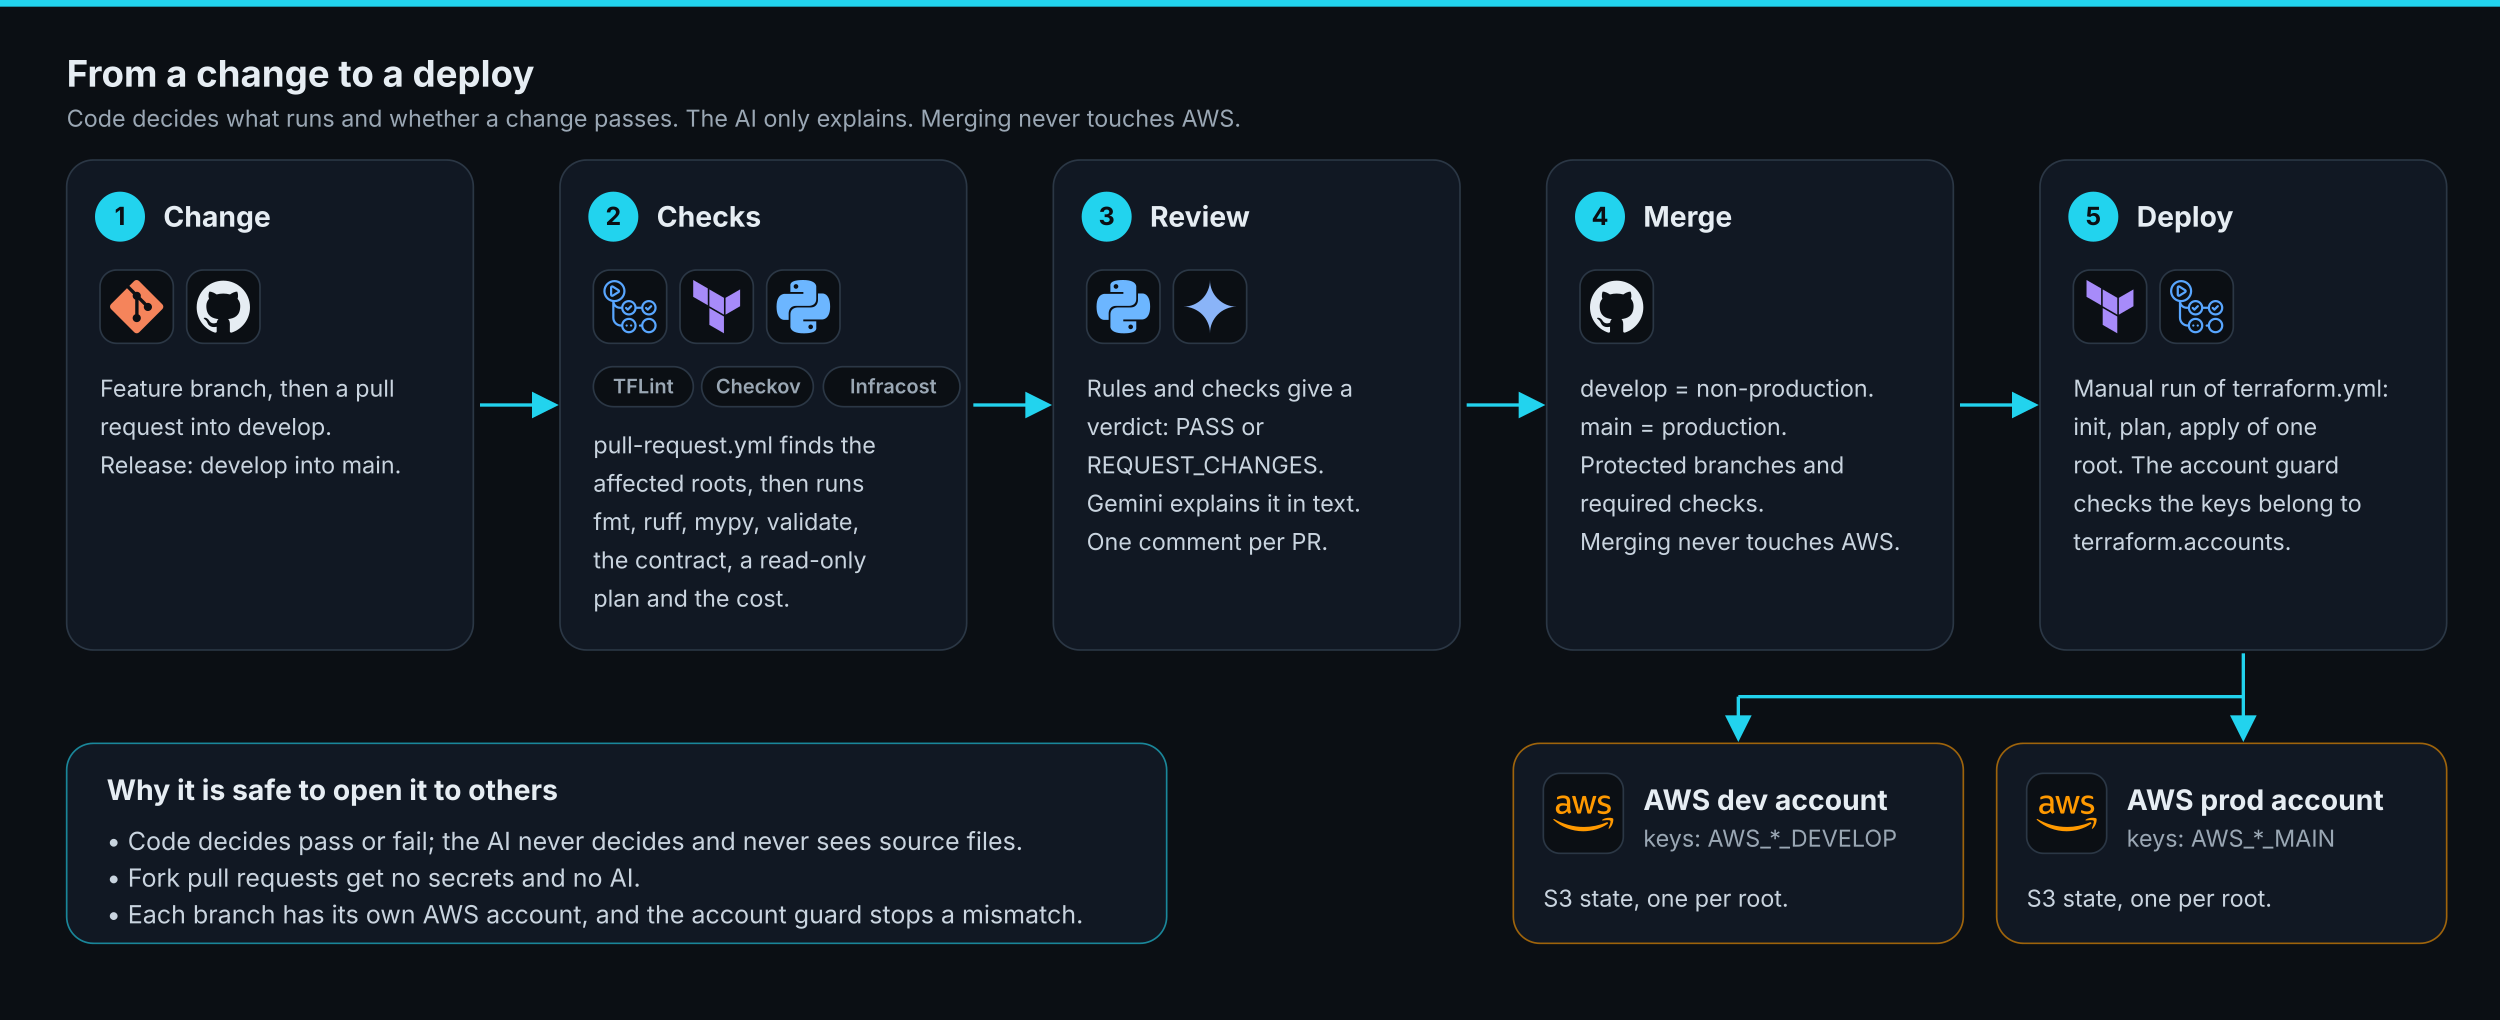
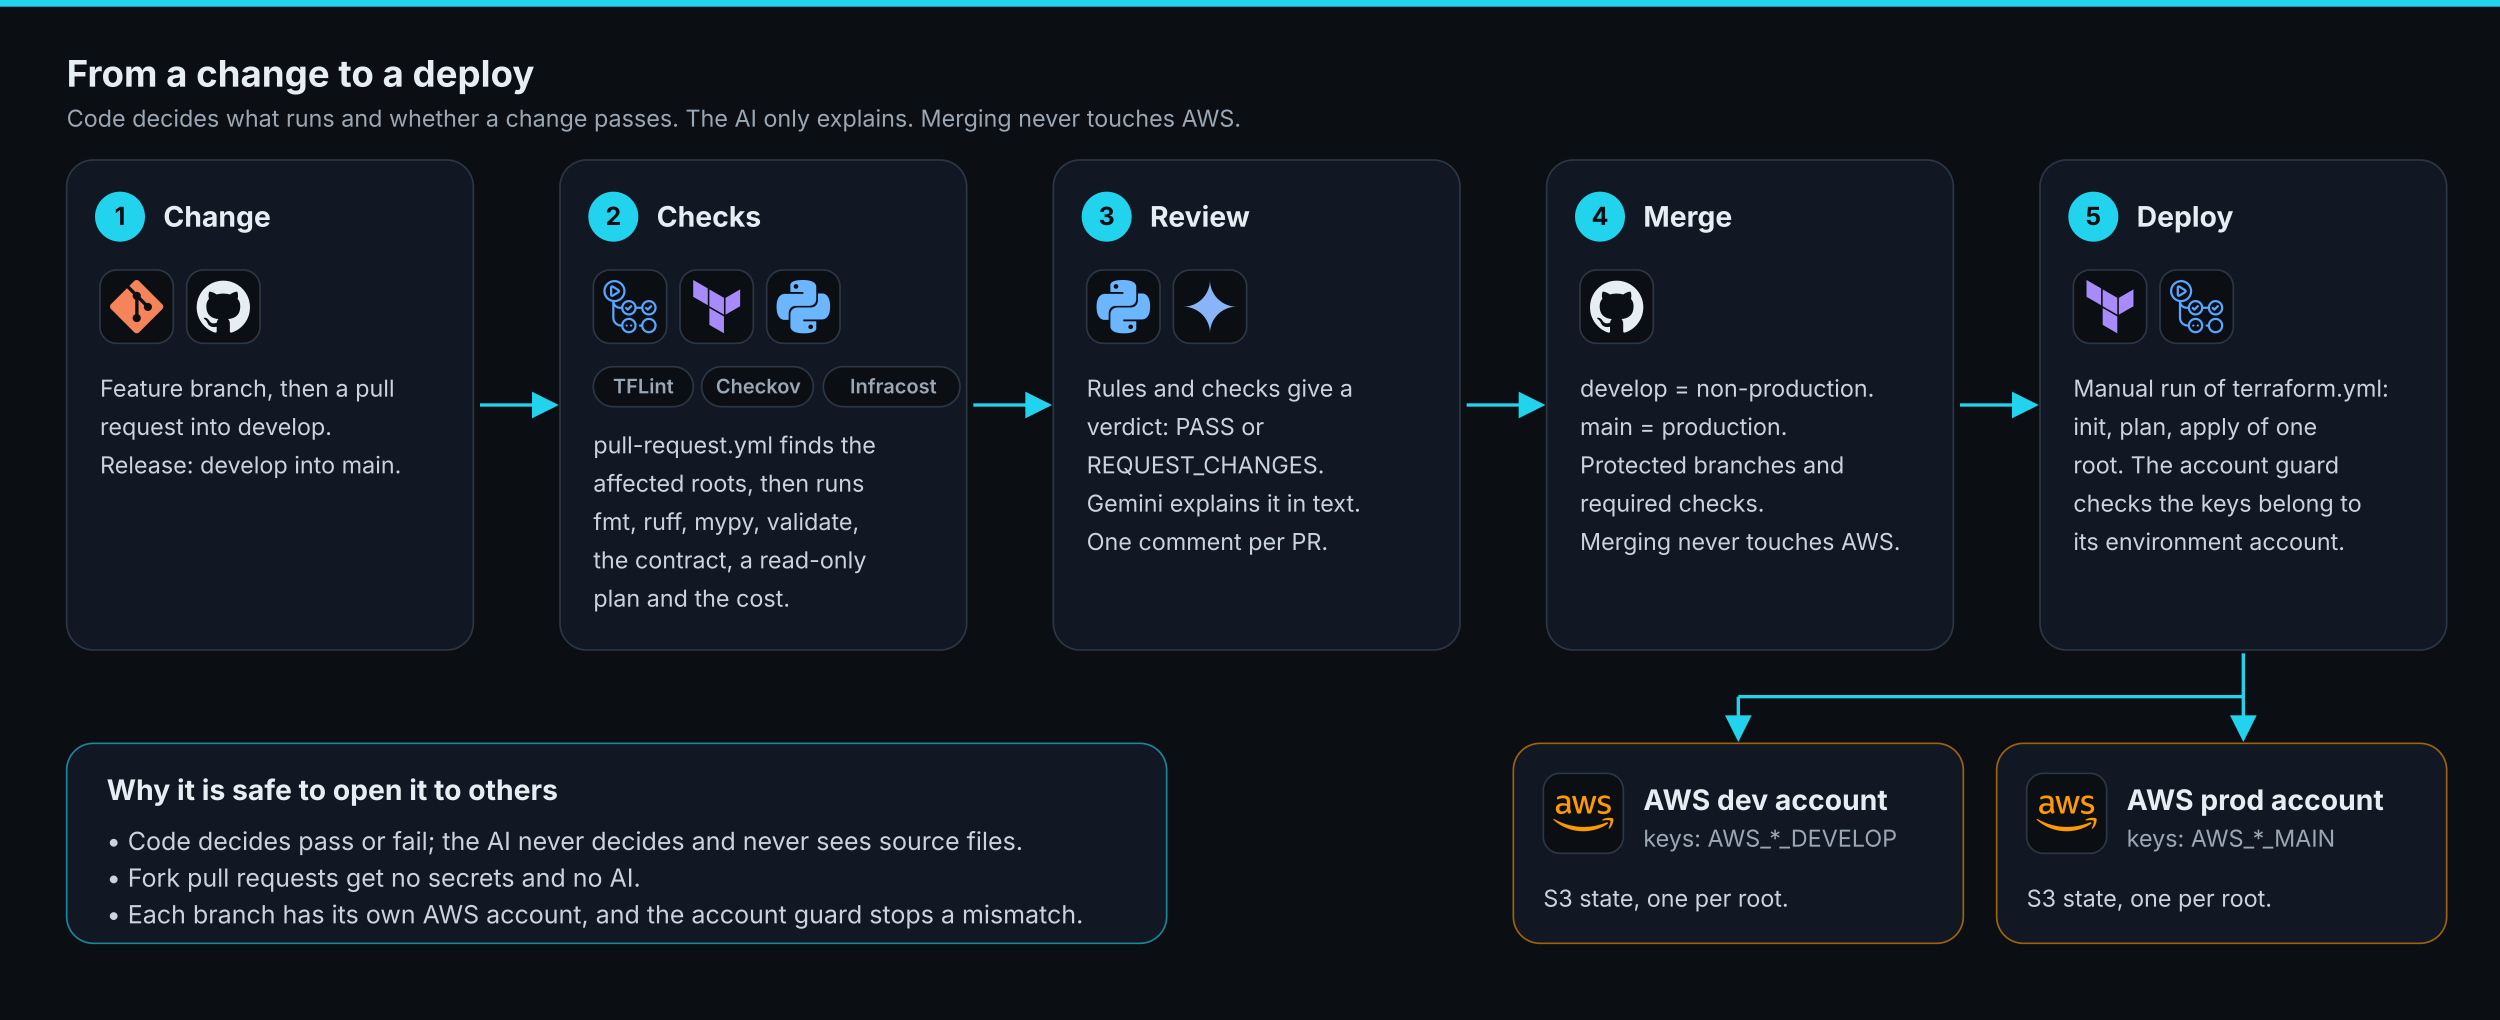
<svg xmlns="http://www.w3.org/2000/svg" viewBox="0 0 1500 612" role="img" aria-label="Terraform-ia architecture: change, checks, review, merge and manual deploy">
  <style>text{font-family:Inter,"Segoe UI",Helvetica,Arial,sans-serif;fill:#C9D4DF}.title{font-size:17px;font-weight:700;fill:#E6EDF3}.line{font-size:14px}.chip{font-size:12px;font-weight:600;fill:#9AA7B4}.h{font-size:22px;font-weight:700;fill:#E6EDF3}.sub{font-size:14px;fill:#9AA7B4}.num{font-size:15px;font-weight:700;fill:#0B0F14}.note{font-size:15px}</style>
  <defs>
    <marker id="arrow" viewBox="0 0 10 10" refX="8" refY="5" markerWidth="8" markerHeight="8" orient="auto-start-reverse">
      <path d="M0 0L10 5L0 10z" fill="#22D3EE" />
    </marker>
  </defs>
  <rect width="1500" height="612" fill="#0B0F14" />
  <rect width="1500" height="4" fill="#22D3EE" />
  <text x="40" y="52" class="h">From a change to a deploy</text>
  <text x="40" y="76" class="sub">Code decides what runs and whether a change passes. The AI only explains. Merging never touches AWS.</text>
  <rect x="40" y="96" width="244" height="294" rx="16" fill="#111823" stroke="#2B3745" />
  <circle cx="72" cy="130" r="15" fill="#22D3EE" />
  <text x="72" y="135" class="num" text-anchor="middle">1</text>
  <text x="98" y="136" class="title">Change</text>
  <rect x="60" y="162" width="44" height="44" rx="10" fill="#0B0F14" stroke="#2B3745" />
  <g transform="translate(66.0 168.0) scale(1.333)" fill="#F5845B">
    <path d="M23.546 10.93L13.067.452c-.604-.603-1.582-.603-2.188 0L8.708 2.627l2.76 2.76c.645-.215 1.379-.07 1.889.441.516.515.658 1.258.438 1.9l2.658 2.66c.645-.223 1.387-.078 1.9.435.721.72.721 1.884 0 2.604-.719.719-1.881.719-2.6 0-.539-.541-.674-1.337-.404-1.996L12.86 8.955v6.525c.176.086.342.203.488.348.713.721.713 1.883 0 2.6-.719.721-1.889.721-2.609 0-.719-.719-.719-1.879 0-2.598.182-.18.387-.316.605-.406V8.835c-.217-.091-.424-.222-.6-.401-.545-.545-.676-1.342-.396-2.009L7.636 3.7.45 10.881c-.6.605-.6 1.584 0 2.189l10.48 10.477c.604.604 1.582.604 2.186 0l10.43-10.43c.605-.603.605-1.582 0-2.187" />
  </g>
  <rect x="112" y="162" width="44" height="44" rx="10" fill="#0B0F14" stroke="#2B3745" />
  <g transform="translate(118.0 168.0) scale(1.333)" fill="#E6EDF3">
    <path d="M12 .297c-6.63 0-12 5.373-12 12 0 5.303 3.438 9.8 8.205 11.385.6.113.82-.258.82-.577 0-.285-.01-1.04-.015-2.04-3.338.724-4.042-1.61-4.042-1.61C4.422 18.07 3.633 17.7 3.633 17.7c-1.087-.744.084-.729.084-.729 1.205.084 1.838 1.236 1.838 1.236 1.07 1.835 2.809 1.305 3.495.998.108-.776.417-1.305.76-1.605-2.665-.3-5.466-1.332-5.466-5.93 0-1.31.465-2.38 1.235-3.22-.135-.303-.54-1.523.105-3.176 0 0 1.005-.322 3.3 1.23.96-.267 1.98-.399 3-.405 1.02.006 2.04.138 3 .405 2.28-1.552 3.285-1.23 3.285-1.23.645 1.653.24 2.873.12 3.176.765.84 1.23 1.91 1.23 3.22 0 4.61-2.805 5.625-5.475 5.92.42.36.81 1.096.81 2.22 0 1.606-.015 2.896-.015 3.286 0 .315.21.69.825.57C20.565 22.092 24 17.592 24 12.297c0-6.627-5.373-12-12-12" />
  </g>
  <text x="60" y="238" class="line">Feature branch, then a pull</text>
  <text x="60" y="261" class="line">request into develop.</text>
  <text x="60" y="284" class="line">Release: develop into main.</text>
  <path d="M288 243 H332" stroke="#22D3EE" stroke-width="2" marker-end="url(#arrow)" />
  <rect x="336" y="96" width="244" height="294" rx="16" fill="#111823" stroke="#2B3745" />
  <circle cx="368" cy="130" r="15" fill="#22D3EE" />
  <text x="368" y="135" class="num" text-anchor="middle">2</text>
  <text x="394" y="136" class="title">Checks</text>
  <rect x="356" y="162" width="44" height="44" rx="10" fill="#0B0F14" stroke="#2B3745" />
  <g transform="translate(362.0 168.0) scale(1.333)" fill="#58A6FF">
    <path d="M10.984 13.836a.5.5 0 0 1-.353-.146l-.745-.743a.5.5 0 1 1 .706-.708l.392.391 1.181-1.18a.5.5 0 0 1 .708.707l-1.535 1.533a.504.504 0 0 1-.354.146zm9.353-.147l1.534-1.532a.5.5 0 0 0-.707-.707l-1.181 1.18-.392-.391a.5.5 0 1 0-.706.708l.746.743a.497.497 0 0 0 .706-.001zM4.527 7.452l2.557-1.585A1 1 0 0 0 7.09 4.17L4.533 2.56A1 1 0 0 0 3 3.406v3.196a1.001 1.001 0 0 0 1.527.85zm2.03-2.436L4 6.602V3.406l2.557 1.61zM24 12.5c0 1.93-1.57 3.5-3.5 3.5a3.503 3.503 0 0 1-3.46-3h-2.08a3.503 3.503 0 0 1-3.46 3 3.502 3.502 0 0 1-3.46-3h-.558c-.972 0-1.85-.399-2.482-1.042V17c0 1.654 1.346 3 3 3h.04c.244-1.693 1.7-3 3.46-3 1.93 0 3.5 1.57 3.5 3.5S13.43 24 11.5 24a3.502 3.502 0 0 1-3.46-3H8c-2.206 0-4-1.794-4-4V9.899A5.008 5.008 0 0 1 0 5c0-2.757 2.243-5 5-5s5 2.243 5 5a5.005 5.005 0 0 1-4.952 4.998A2.482 2.482 0 0 0 7.482 12h.558c.244-1.693 1.7-3 3.46-3a3.502 3.502 0 0 1 3.46 3h2.08a3.503 3.503 0 0 1 3.46-3c1.93 0 3.5 1.57 3.5 3.5zm-15 8c0 1.378 1.122 2.5 2.5 2.5s2.5-1.122 2.5-2.5-1.122-2.5-2.5-2.5S9 19.122 9 20.5zM5 9c2.206 0 4-1.794 4-4S7.206 1 5 1 1 2.794 1 5s1.794 4 4 4zm9 3.5c0-1.378-1.122-2.5-2.5-2.5S9 11.122 9 12.5s1.122 2.5 2.5 2.5 2.5-1.122 2.5-2.5zm9 0c0-1.378-1.122-2.5-2.5-2.5S18 11.122 18 12.5s1.122 2.5 2.5 2.5 2.5-1.122 2.5-2.5zm-13 8a.5.5 0 1 0 1 0 .5.5 0 0 0-1 0zm2 0a.5.5 0 1 0 1 0 .5.5 0 0 0-1 0zm12 0c0 1.93-1.57 3.5-3.5 3.5a3.503 3.503 0 0 1-3.46-3.002c-.007.001-.013.005-.021.005l-.506.017h-.017a.5.5 0 0 1-.016-.999l.506-.017c.018-.002.035.006.052.007A3.503 3.503 0 0 1 20.5 17c1.93 0 3.5 1.57 3.5 3.5zm-1 0c0-1.378-1.122-2.5-2.5-2.5S18 19.122 18 20.5s1.122 2.5 2.5 2.5 2.5-1.122 2.5-2.5z" />
  </g>
  <rect x="408" y="162" width="44" height="44" rx="10" fill="#0B0F14" stroke="#2B3745" />
  <g transform="translate(414.0 168.0) scale(1.333)" fill="#A78BFA">
    <path d="M1.44 0v7.575l6.561 3.79V3.787zm21.12 4.227l-6.561 3.791v7.574l6.56-3.787zM8.72 4.23v7.575l6.561 3.787V8.018zm0 8.405v7.575L15.28 24v-7.578z" />
  </g>
  <rect x="460" y="162" width="44" height="44" rx="10" fill="#0B0F14" stroke="#2B3745" />
  <g transform="translate(466.0 168.0) scale(1.333)" fill="#6CB6FF">
    <path d="M14.25.18l.9.2.73.26.59.3.45.32.34.34.25.34.16.33.1.3.04.26.02.2-.01.13V8.5l-.05.63-.13.55-.21.46-.26.38-.3.31-.33.25-.35.19-.35.14-.33.1-.3.07-.26.04-.21.02H8.77l-.69.05-.59.14-.5.22-.41.27-.33.32-.27.35-.2.36-.15.37-.1.35-.07.32-.04.27-.02.21v3.06H3.17l-.21-.03-.28-.07-.32-.12-.35-.18-.36-.26-.36-.36-.35-.46-.32-.59-.28-.73-.21-.88-.14-1.05-.05-1.23.06-1.22.16-1.04.24-.87.32-.71.36-.57.4-.44.42-.33.42-.24.4-.16.36-.1.32-.05.24-.01h.16l.06.01h8.16v-.83H6.18l-.01-2.75-.02-.37.05-.34.11-.31.17-.28.25-.26.31-.23.38-.2.44-.18.51-.15.58-.12.64-.1.71-.06.77-.04.84-.02 1.27.05zm-6.3 1.98l-.23.33-.08.41.08.41.23.34.33.22.41.09.41-.09.33-.22.23-.34.08-.41-.08-.41-.23-.33-.33-.22-.41-.09-.41.09zm13.09 3.95l.28.06.32.12.35.18.36.27.36.35.35.47.32.59.28.73.21.88.14 1.04.05 1.23-.06 1.23-.16 1.04-.24.86-.32.71-.36.57-.4.45-.42.33-.42.24-.4.16-.36.09-.32.05-.24.02-.16-.01h-8.22v.82h5.84l.01 2.76.02.36-.05.34-.11.31-.17.29-.25.25-.31.24-.38.2-.44.17-.51.15-.58.13-.64.09-.71.07-.77.04-.84.01-1.27-.04-1.07-.14-.9-.2-.73-.25-.59-.3-.45-.33-.34-.34-.25-.34-.16-.33-.1-.3-.04-.25-.02-.2.01-.13v-5.34l.05-.64.13-.54.21-.46.26-.38.3-.32.33-.24.35-.2.35-.14.33-.1.3-.06.26-.04.21-.02.13-.01h5.84l.69-.05.59-.14.5-.21.41-.28.33-.32.27-.35.2-.36.15-.36.1-.35.07-.32.04-.28.02-.21V6.07h2.09l.14.01zm-6.47 14.25l-.23.33-.08.41.08.41.23.33.33.23.41.08.41-.08.33-.23.23-.33.08-.41-.08-.41-.23-.33-.33-.23-.41-.08-.41.08z" />
  </g>
  <rect x="356" y="220" width="60" height="24" rx="12" fill="#0B0F14" stroke="#2B3745" />
  <text x="386" y="236" class="chip" text-anchor="middle">TFLint</text>
  <rect x="421" y="220" width="67" height="24" rx="12" fill="#0B0F14" stroke="#2B3745" />
  <text x="455" y="236" class="chip" text-anchor="middle">Checkov</text>
  <rect x="494" y="220" width="82" height="24" rx="12" fill="#0B0F14" stroke="#2B3745" />
  <text x="536" y="236" class="chip" text-anchor="middle">Infracost</text>
  <text x="356" y="272" class="line">pull-request.yml finds the</text>
  <text x="356" y="295" class="line">affected roots, then runs</text>
  <text x="356" y="318" class="line">fmt, ruff, mypy, validate,</text>
  <text x="356" y="341" class="line">the contract, a read-only</text>
  <text x="356" y="364" class="line">plan and the cost.</text>
  <path d="M584 243 H628" stroke="#22D3EE" stroke-width="2" marker-end="url(#arrow)" />
  <rect x="632" y="96" width="244" height="294" rx="16" fill="#111823" stroke="#2B3745" />
  <circle cx="664" cy="130" r="15" fill="#22D3EE" />
  <text x="664" y="135" class="num" text-anchor="middle">3</text>
  <text x="690" y="136" class="title">Review</text>
  <rect x="652" y="162" width="44" height="44" rx="10" fill="#0B0F14" stroke="#2B3745" />
  <g transform="translate(658.0 168.0) scale(1.333)" fill="#6CB6FF">
    <path d="M14.25.18l.9.2.73.26.59.3.45.32.34.34.25.34.16.33.1.3.04.26.02.2-.01.13V8.5l-.05.63-.13.55-.21.46-.26.38-.3.31-.33.25-.35.19-.35.14-.33.1-.3.07-.26.04-.21.02H8.77l-.69.05-.59.14-.5.22-.41.27-.33.32-.27.35-.2.36-.15.37-.1.35-.07.32-.04.27-.02.21v3.06H3.17l-.21-.03-.28-.07-.32-.12-.35-.18-.36-.26-.36-.36-.35-.46-.32-.59-.28-.73-.21-.88-.14-1.05-.05-1.23.06-1.22.16-1.04.24-.87.32-.71.36-.57.4-.44.42-.33.42-.24.4-.16.36-.1.32-.05.24-.01h.16l.06.01h8.16v-.83H6.18l-.01-2.75-.02-.37.05-.34.11-.31.17-.28.25-.26.31-.23.38-.2.44-.18.51-.15.58-.12.64-.1.71-.06.77-.04.84-.02 1.27.05zm-6.3 1.98l-.23.33-.08.41.08.41.23.34.33.22.41.09.41-.09.33-.22.23-.34.08-.41-.08-.41-.23-.33-.33-.22-.41-.09-.41.09zm13.09 3.95l.28.06.32.12.35.18.36.27.36.35.35.47.32.59.28.73.21.88.14 1.04.05 1.23-.06 1.23-.16 1.04-.24.86-.32.71-.36.57-.4.45-.42.33-.42.24-.4.16-.36.09-.32.05-.24.02-.16-.01h-8.22v.82h5.84l.01 2.76.02.36-.05.34-.11.31-.17.29-.25.25-.31.24-.38.2-.44.17-.51.15-.58.13-.64.09-.71.07-.77.04-.84.01-1.27-.04-1.07-.14-.9-.2-.73-.25-.59-.3-.45-.33-.34-.34-.25-.34-.16-.33-.1-.3-.04-.25-.02-.2.01-.13v-5.34l.05-.64.13-.54.21-.46.26-.38.3-.32.33-.24.35-.2.35-.14.33-.1.3-.06.26-.04.21-.02.13-.01h5.84l.69-.05.59-.14.5-.21.41-.28.33-.32.27-.35.2-.36.15-.36.1-.35.07-.32.04-.28.02-.21V6.07h2.09l.14.01zm-6.47 14.25l-.23.33-.08.41.08.41.23.33.33.23.41.08.41-.08.33-.23.23-.33.08-.41-.08-.41-.23-.33-.33-.23-.41-.08-.41.08z" />
  </g>
  <rect x="704" y="162" width="44" height="44" rx="10" fill="#0B0F14" stroke="#2B3745" />
  <g transform="translate(710.0 168.0) scale(1.333)" fill="#8AB4F8">
    <path d="M11.04 19.32Q12 21.51 12 24q0-2.49.93-4.68.96-2.19 2.58-3.81t3.81-2.55Q21.51 12 24 12q-2.49 0-4.68-.93a12.3 12.3 0 0 1-3.81-2.58 12.3 12.3 0 0 1-2.58-3.81Q12 2.49 12 0q0 2.49-.96 4.68-.93 2.19-2.55 3.81a12.3 12.3 0 0 1-3.81 2.58Q2.49 12 0 12q2.49 0 4.68.96 2.19.93 3.81 2.55t2.55 3.81" />
  </g>
  <text x="652" y="238" class="line">Rules and checks give a</text>
  <text x="652" y="261" class="line">verdict: PASS or</text>
  <text x="652" y="284" class="line">REQUEST_CHANGES.</text>
  <text x="652" y="307" class="line">Gemini explains it in text.</text>
  <text x="652" y="330" class="line">One comment per PR.</text>
  <path d="M880 243 H924" stroke="#22D3EE" stroke-width="2" marker-end="url(#arrow)" />
  <rect x="928" y="96" width="244" height="294" rx="16" fill="#111823" stroke="#2B3745" />
  <circle cx="960" cy="130" r="15" fill="#22D3EE" />
  <text x="960" y="135" class="num" text-anchor="middle">4</text>
  <text x="986" y="136" class="title">Merge</text>
  <rect x="948" y="162" width="44" height="44" rx="10" fill="#0B0F14" stroke="#2B3745" />
  <g transform="translate(954.0 168.0) scale(1.333)" fill="#E6EDF3">
    <path d="M12 .297c-6.63 0-12 5.373-12 12 0 5.303 3.438 9.8 8.205 11.385.6.113.82-.258.82-.577 0-.285-.01-1.04-.015-2.04-3.338.724-4.042-1.61-4.042-1.61C4.422 18.07 3.633 17.7 3.633 17.7c-1.087-.744.084-.729.084-.729 1.205.084 1.838 1.236 1.838 1.236 1.07 1.835 2.809 1.305 3.495.998.108-.776.417-1.305.76-1.605-2.665-.3-5.466-1.332-5.466-5.93 0-1.31.465-2.38 1.235-3.22-.135-.303-.54-1.523.105-3.176 0 0 1.005-.322 3.3 1.23.96-.267 1.98-.399 3-.405 1.02.006 2.04.138 3 .405 2.28-1.552 3.285-1.23 3.285-1.23.645 1.653.24 2.873.12 3.176.765.84 1.23 1.91 1.23 3.22 0 4.61-2.805 5.625-5.475 5.92.42.36.81 1.096.81 2.22 0 1.606-.015 2.896-.015 3.286 0 .315.21.69.825.57C20.565 22.092 24 17.592 24 12.297c0-6.627-5.373-12-12-12" />
  </g>
  <text x="948" y="238" class="line">develop = non-production.</text>
  <text x="948" y="261" class="line">main = production.</text>
  <text x="948" y="284" class="line">Protected branches and</text>
  <text x="948" y="307" class="line">required checks.</text>
  <text x="948" y="330" class="line">Merging never touches AWS.</text>
  <path d="M1176 243 H1220" stroke="#22D3EE" stroke-width="2" marker-end="url(#arrow)" />
  <rect x="1224" y="96" width="244" height="294" rx="16" fill="#111823" stroke="#2B3745" />
  <circle cx="1256" cy="130" r="15" fill="#22D3EE" />
  <text x="1256" y="135" class="num" text-anchor="middle">5</text>
  <text x="1282" y="136" class="title">Deploy</text>
  <rect x="1244" y="162" width="44" height="44" rx="10" fill="#0B0F14" stroke="#2B3745" />
  <g transform="translate(1250.0 168.0) scale(1.333)" fill="#A78BFA">
    <path d="M1.44 0v7.575l6.561 3.79V3.787zm21.12 4.227l-6.561 3.791v7.574l6.56-3.787zM8.72 4.23v7.575l6.561 3.787V8.018zm0 8.405v7.575L15.28 24v-7.578z" />
  </g>
  <rect x="1296" y="162" width="44" height="44" rx="10" fill="#0B0F14" stroke="#2B3745" />
  <g transform="translate(1302.0 168.0) scale(1.333)" fill="#58A6FF">
    <path d="M10.984 13.836a.5.5 0 0 1-.353-.146l-.745-.743a.5.5 0 1 1 .706-.708l.392.391 1.181-1.18a.5.5 0 0 1 .708.707l-1.535 1.533a.504.504 0 0 1-.354.146zm9.353-.147l1.534-1.532a.5.5 0 0 0-.707-.707l-1.181 1.18-.392-.391a.5.5 0 1 0-.706.708l.746.743a.497.497 0 0 0 .706-.001zM4.527 7.452l2.557-1.585A1 1 0 0 0 7.09 4.17L4.533 2.56A1 1 0 0 0 3 3.406v3.196a1.001 1.001 0 0 0 1.527.85zm2.03-2.436L4 6.602V3.406l2.557 1.61zM24 12.5c0 1.93-1.57 3.5-3.5 3.5a3.503 3.503 0 0 1-3.46-3h-2.08a3.503 3.503 0 0 1-3.46 3 3.502 3.502 0 0 1-3.46-3h-.558c-.972 0-1.85-.399-2.482-1.042V17c0 1.654 1.346 3 3 3h.04c.244-1.693 1.7-3 3.46-3 1.93 0 3.5 1.57 3.5 3.5S13.43 24 11.5 24a3.502 3.502 0 0 1-3.46-3H8c-2.206 0-4-1.794-4-4V9.899A5.008 5.008 0 0 1 0 5c0-2.757 2.243-5 5-5s5 2.243 5 5a5.005 5.005 0 0 1-4.952 4.998A2.482 2.482 0 0 0 7.482 12h.558c.244-1.693 1.7-3 3.46-3a3.502 3.502 0 0 1 3.46 3h2.08a3.503 3.503 0 0 1 3.46-3c1.93 0 3.5 1.57 3.5 3.5zm-15 8c0 1.378 1.122 2.5 2.5 2.5s2.5-1.122 2.5-2.5-1.122-2.5-2.5-2.5S9 19.122 9 20.5zM5 9c2.206 0 4-1.794 4-4S7.206 1 5 1 1 2.794 1 5s1.794 4 4 4zm9 3.5c0-1.378-1.122-2.5-2.5-2.5S9 11.122 9 12.5s1.122 2.5 2.5 2.5 2.5-1.122 2.5-2.5zm9 0c0-1.378-1.122-2.5-2.5-2.5S18 11.122 18 12.5s1.122 2.5 2.5 2.5 2.5-1.122 2.5-2.5zm-13 8a.5.5 0 1 0 1 0 .5.5 0 0 0-1 0zm2 0a.5.5 0 1 0 1 0 .5.5 0 0 0-1 0zm12 0c0 1.93-1.57 3.5-3.5 3.5a3.503 3.503 0 0 1-3.46-3.002c-.007.001-.013.005-.021.005l-.506.017h-.017a.5.5 0 0 1-.016-.999l.506-.017c.018-.002.035.006.052.007A3.503 3.503 0 0 1 20.5 17c1.93 0 3.5 1.57 3.5 3.5zm-1 0c0-1.378-1.122-2.5-2.5-2.5S18 19.122 18 20.5s1.122 2.5 2.5 2.5 2.5-1.122 2.5-2.5z" />
  </g>
  <text x="1244" y="238" class="line">Manual run of terraform.yml:</text>
  <text x="1244" y="261" class="line">init, plan, apply of one</text>
  <text x="1244" y="284" class="line">root. The account guard</text>
  <text x="1244" y="307" class="line">checks the keys belong to</text>
-   <text x="1244" y="330" class="line">terraform.accounts.</text>
+   <text x="1244" y="330" class="line">its environment account.</text>
  <path d="M1346 392 V418 H1043" fill="none" stroke="#22D3EE" stroke-width="2" />
  <path d="M1043 418 V442" stroke="#22D3EE" stroke-width="2" marker-end="url(#arrow)" />
  <path d="M1346 418 V442" stroke="#22D3EE" stroke-width="2" marker-end="url(#arrow)" />
  <rect x="908" y="446" width="270" height="120" rx="16" fill="#111823" stroke="#FF9900" stroke-opacity="0.6" />
  <rect x="926" y="464" width="48" height="48" rx="10" fill="#0B0F14" stroke="#2B3745" />
  <g transform="translate(932.0 470.0) scale(1.500)" fill="#FF9900">
    <path d="M6.763 10.036c0 .296.032.535.088.71.064.176.144.368.256.576.04.063.056.127.056.183 0 .08-.048.16-.152.24l-.503.335a.383.383 0 0 1-.208.072c-.08 0-.16-.04-.239-.112a2.47 2.47 0 0 1-.287-.375 6.18 6.18 0 0 1-.248-.471c-.622.734-1.405 1.101-2.347 1.101-.67 0-1.205-.191-1.596-.574-.391-.384-.59-.894-.59-1.533 0-.678.239-1.23.726-1.644.487-.415 1.133-.623 1.955-.623.272 0 .551.024.846.064.296.04.6.104.918.176v-.583c0-.607-.127-1.03-.375-1.277-.255-.248-.686-.367-1.3-.367-.28 0-.568.031-.863.103-.295.072-.583.16-.862.272a2.287 2.287 0 0 1-.28.104.488.488 0 0 1-.127.023c-.112 0-.168-.08-.168-.247v-.391c0-.128.016-.224.056-.28a.597.597 0 0 1 .224-.167c.279-.144.614-.264 1.005-.36a4.84 4.84 0 0 1 1.246-.151c.95 0 1.644.216 2.091.647.439.43.662 1.085.662 1.963v2.586zm-3.24 1.214c.263 0 .534-.048.822-.144.287-.096.543-.271.758-.51.128-.152.224-.32.272-.512.047-.191.08-.423.08-.694v-.335a6.66 6.66 0 0 0-.735-.136 6.02 6.02 0 0 0-.75-.048c-.535 0-.926.104-1.19.32-.263.215-.39.518-.39.917 0 .375.095.655.295.846.191.2.47.296.838.296zm6.41.862c-.144 0-.24-.024-.304-.08-.064-.048-.12-.16-.168-.311L7.586 5.55a1.398 1.398 0 0 1-.072-.32c0-.128.064-.2.191-.2h.783c.151 0 .255.025.31.08.065.048.113.16.16.312l1.342 5.284 1.245-5.284c.04-.16.088-.264.151-.312a.549.549 0 0 1 .32-.08h.638c.152 0 .256.025.32.08.063.048.12.16.151.312l1.261 5.348 1.381-5.348c.048-.16.104-.264.16-.312a.52.52 0 0 1 .311-.08h.743c.127 0 .2.065.2.2 0 .04-.009.08-.017.128a1.137 1.137 0 0 1-.056.2l-1.923 6.17c-.048.16-.104.263-.168.311a.51.51 0 0 1-.303.08h-.687c-.151 0-.255-.024-.32-.08-.063-.056-.119-.16-.15-.32l-1.238-5.148-1.23 5.14c-.04.16-.087.264-.15.32-.065.056-.177.08-.32.08zm10.256.215c-.415 0-.83-.048-1.229-.143-.399-.096-.71-.2-.918-.32-.128-.071-.215-.151-.247-.223a.563.563 0 0 1-.048-.224v-.407c0-.167.064-.247.183-.247.048 0 .096.008.144.024.048.016.12.048.2.08.271.12.566.215.878.279.319.064.63.096.95.096.502 0 .894-.088 1.165-.264a.86.86 0 0 0 .415-.758.777.777 0 0 0-.215-.559c-.144-.151-.416-.287-.807-.415l-1.157-.36c-.583-.183-1.014-.454-1.277-.813a1.902 1.902 0 0 1-.4-1.158c0-.335.073-.63.216-.886.144-.255.335-.479.575-.654.24-.184.51-.32.83-.415.32-.096.655-.136 1.006-.136.175 0 .359.008.535.032.183.024.35.056.518.088.16.04.312.08.455.127.144.048.256.096.336.144a.69.69 0 0 1 .24.2.43.43 0 0 1 .071.263v.375c0 .168-.064.256-.184.256a.83.83 0 0 1-.303-.096 3.652 3.652 0 0 0-1.532-.311c-.455 0-.815.071-1.062.223-.248.152-.375.383-.375.71 0 .224.08.416.24.567.159.152.454.304.877.44l1.134.358c.574.184.99.44 1.237.767.247.327.367.702.367 1.117 0 .343-.072.655-.207.926-.144.272-.336.511-.583.703-.248.2-.543.343-.886.447-.36.111-.734.167-1.142.167zM21.698 16.207c-2.626 1.94-6.442 2.969-9.722 2.969-4.598 0-8.74-1.7-11.87-4.526-.247-.223-.024-.527.272-.351 3.384 1.963 7.559 3.153 11.877 3.153 2.914 0 6.114-.607 9.06-1.852.439-.2.814.287.383.607zM22.792 14.961c-.336-.43-2.22-.207-3.074-.103-.255.032-.295-.192-.063-.36 1.5-1.053 3.967-.75 4.254-.399.287.36-.08 2.826-1.485 4.007-.215.184-.423.088-.327-.151.32-.79 1.03-2.57.695-2.994z" />
  </g>
  <text x="986" y="486" class="title">AWS dev account</text>
  <text x="986" y="508" class="sub">keys: AWS_*_DEVELOP</text>
  <text x="926" y="544" class="line">S3 state, one per root.</text>
  <rect x="1198" y="446" width="270" height="120" rx="16" fill="#111823" stroke="#FF9900" stroke-opacity="0.6" />
  <rect x="1216" y="464" width="48" height="48" rx="10" fill="#0B0F14" stroke="#2B3745" />
  <g transform="translate(1222.0 470.0) scale(1.500)" fill="#FF9900">
    <path d="M6.763 10.036c0 .296.032.535.088.71.064.176.144.368.256.576.04.063.056.127.056.183 0 .08-.048.16-.152.24l-.503.335a.383.383 0 0 1-.208.072c-.08 0-.16-.04-.239-.112a2.47 2.47 0 0 1-.287-.375 6.18 6.18 0 0 1-.248-.471c-.622.734-1.405 1.101-2.347 1.101-.67 0-1.205-.191-1.596-.574-.391-.384-.59-.894-.59-1.533 0-.678.239-1.23.726-1.644.487-.415 1.133-.623 1.955-.623.272 0 .551.024.846.064.296.04.6.104.918.176v-.583c0-.607-.127-1.03-.375-1.277-.255-.248-.686-.367-1.3-.367-.28 0-.568.031-.863.103-.295.072-.583.16-.862.272a2.287 2.287 0 0 1-.28.104.488.488 0 0 1-.127.023c-.112 0-.168-.08-.168-.247v-.391c0-.128.016-.224.056-.28a.597.597 0 0 1 .224-.167c.279-.144.614-.264 1.005-.36a4.84 4.84 0 0 1 1.246-.151c.95 0 1.644.216 2.091.647.439.43.662 1.085.662 1.963v2.586zm-3.24 1.214c.263 0 .534-.048.822-.144.287-.096.543-.271.758-.51.128-.152.224-.32.272-.512.047-.191.08-.423.08-.694v-.335a6.66 6.66 0 0 0-.735-.136 6.02 6.02 0 0 0-.75-.048c-.535 0-.926.104-1.19.32-.263.215-.39.518-.39.917 0 .375.095.655.295.846.191.2.47.296.838.296zm6.41.862c-.144 0-.24-.024-.304-.08-.064-.048-.12-.16-.168-.311L7.586 5.55a1.398 1.398 0 0 1-.072-.32c0-.128.064-.2.191-.2h.783c.151 0 .255.025.31.08.065.048.113.16.16.312l1.342 5.284 1.245-5.284c.04-.16.088-.264.151-.312a.549.549 0 0 1 .32-.08h.638c.152 0 .256.025.32.08.063.048.12.16.151.312l1.261 5.348 1.381-5.348c.048-.16.104-.264.16-.312a.52.52 0 0 1 .311-.08h.743c.127 0 .2.065.2.2 0 .04-.009.08-.017.128a1.137 1.137 0 0 1-.056.2l-1.923 6.17c-.048.16-.104.263-.168.311a.51.51 0 0 1-.303.08h-.687c-.151 0-.255-.024-.32-.08-.063-.056-.119-.16-.15-.32l-1.238-5.148-1.23 5.14c-.04.16-.087.264-.15.32-.065.056-.177.08-.32.08zm10.256.215c-.415 0-.83-.048-1.229-.143-.399-.096-.71-.2-.918-.32-.128-.071-.215-.151-.247-.223a.563.563 0 0 1-.048-.224v-.407c0-.167.064-.247.183-.247.048 0 .096.008.144.024.048.016.12.048.2.08.271.12.566.215.878.279.319.064.63.096.95.096.502 0 .894-.088 1.165-.264a.86.86 0 0 0 .415-.758.777.777 0 0 0-.215-.559c-.144-.151-.416-.287-.807-.415l-1.157-.36c-.583-.183-1.014-.454-1.277-.813a1.902 1.902 0 0 1-.4-1.158c0-.335.073-.63.216-.886.144-.255.335-.479.575-.654.24-.184.51-.32.83-.415.32-.096.655-.136 1.006-.136.175 0 .359.008.535.032.183.024.35.056.518.088.16.04.312.08.455.127.144.048.256.096.336.144a.69.69 0 0 1 .24.2.43.43 0 0 1 .071.263v.375c0 .168-.064.256-.184.256a.83.83 0 0 1-.303-.096 3.652 3.652 0 0 0-1.532-.311c-.455 0-.815.071-1.062.223-.248.152-.375.383-.375.71 0 .224.08.416.24.567.159.152.454.304.877.44l1.134.358c.574.184.99.44 1.237.767.247.327.367.702.367 1.117 0 .343-.072.655-.207.926-.144.272-.336.511-.583.703-.248.2-.543.343-.886.447-.36.111-.734.167-1.142.167zM21.698 16.207c-2.626 1.94-6.442 2.969-9.722 2.969-4.598 0-8.74-1.7-11.87-4.526-.247-.223-.024-.527.272-.351 3.384 1.963 7.559 3.153 11.877 3.153 2.914 0 6.114-.607 9.06-1.852.439-.2.814.287.383.607zM22.792 14.961c-.336-.43-2.22-.207-3.074-.103-.255.032-.295-.192-.063-.36 1.5-1.053 3.967-.75 4.254-.399.287.36-.08 2.826-1.485 4.007-.215.184-.423.088-.327-.151.32-.79 1.03-2.57.695-2.994z" />
  </g>
  <text x="1276" y="486" class="title">AWS prod account</text>
  <text x="1276" y="508" class="sub">keys: AWS_*_MAIN</text>
  <text x="1216" y="544" class="line">S3 state, one per root.</text>
  <rect x="40" y="446" width="660" height="120" rx="16" fill="#111823" stroke="#22D3EE" stroke-opacity="0.6" />
  <text x="64" y="480" class="title">Why it is safe to open it to others</text>
  <text x="64" y="510" class="note">• Code decides pass or fail; the AI never decides and never sees source files.</text>
  <text x="64" y="532" class="note">• Fork pull requests get no secrets and no AI.</text>
  <text x="64" y="554" class="note">• Each branch has its own AWS account, and the account guard stops a mismatch.</text>
</svg>
